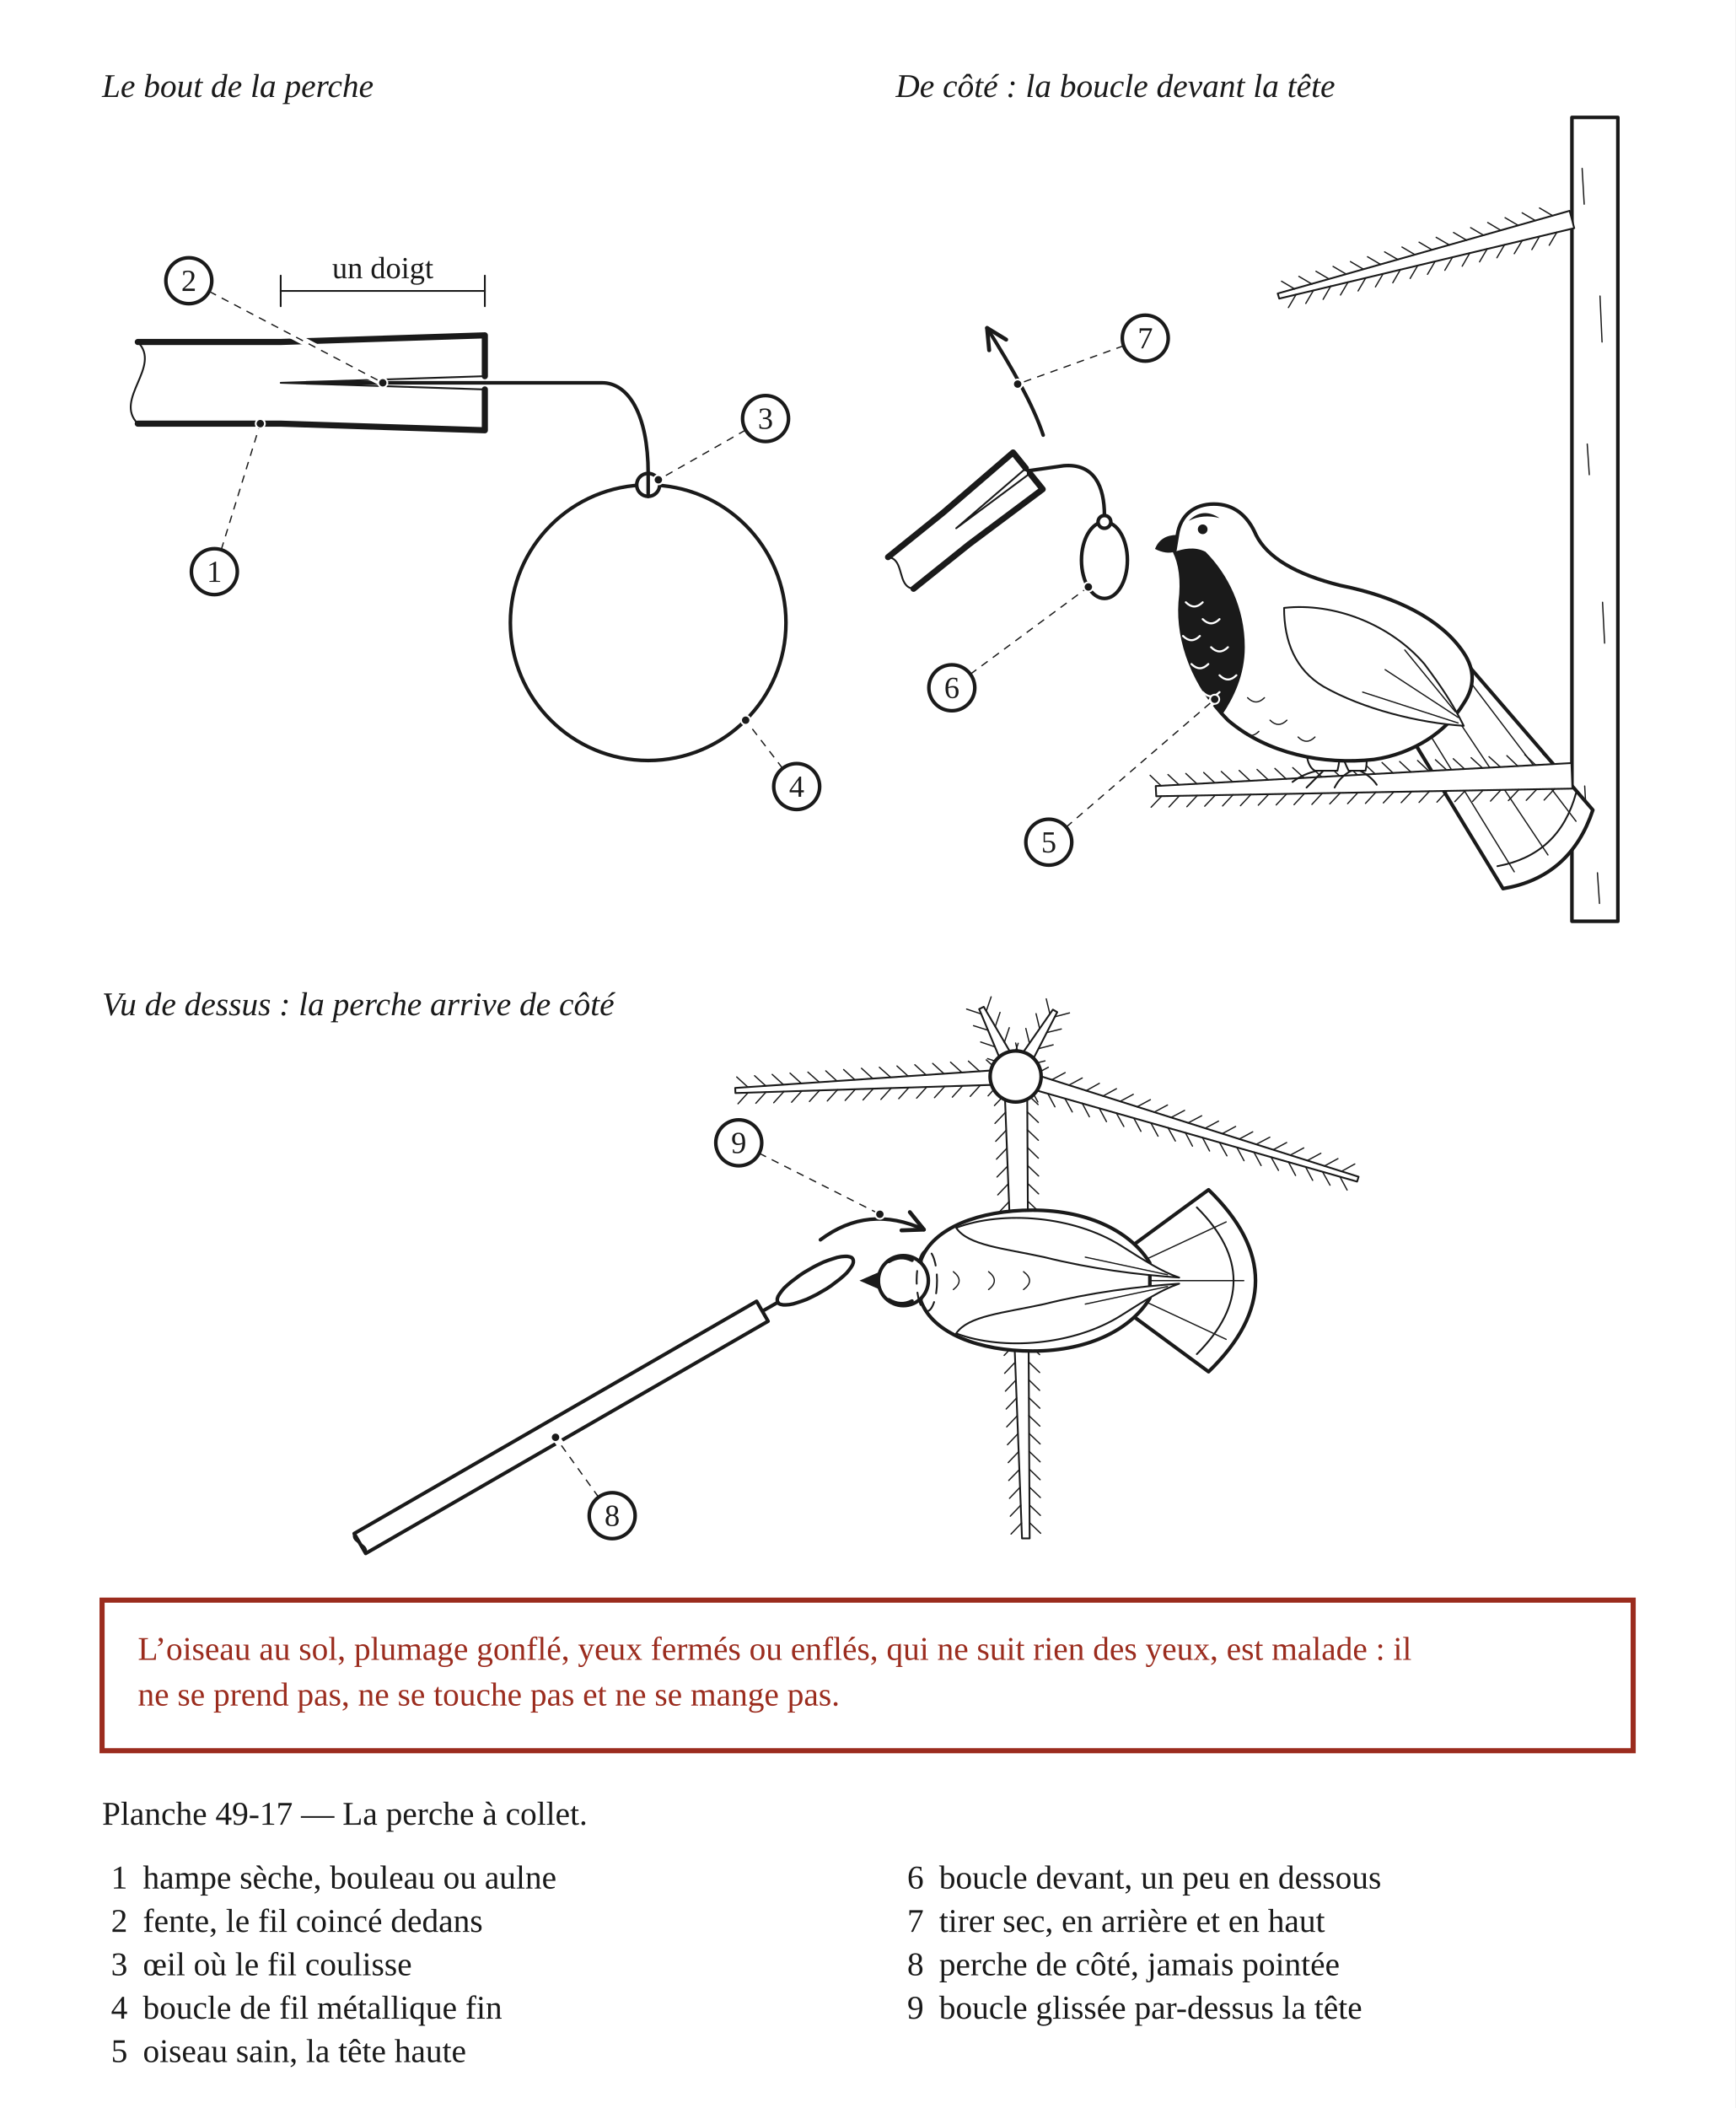
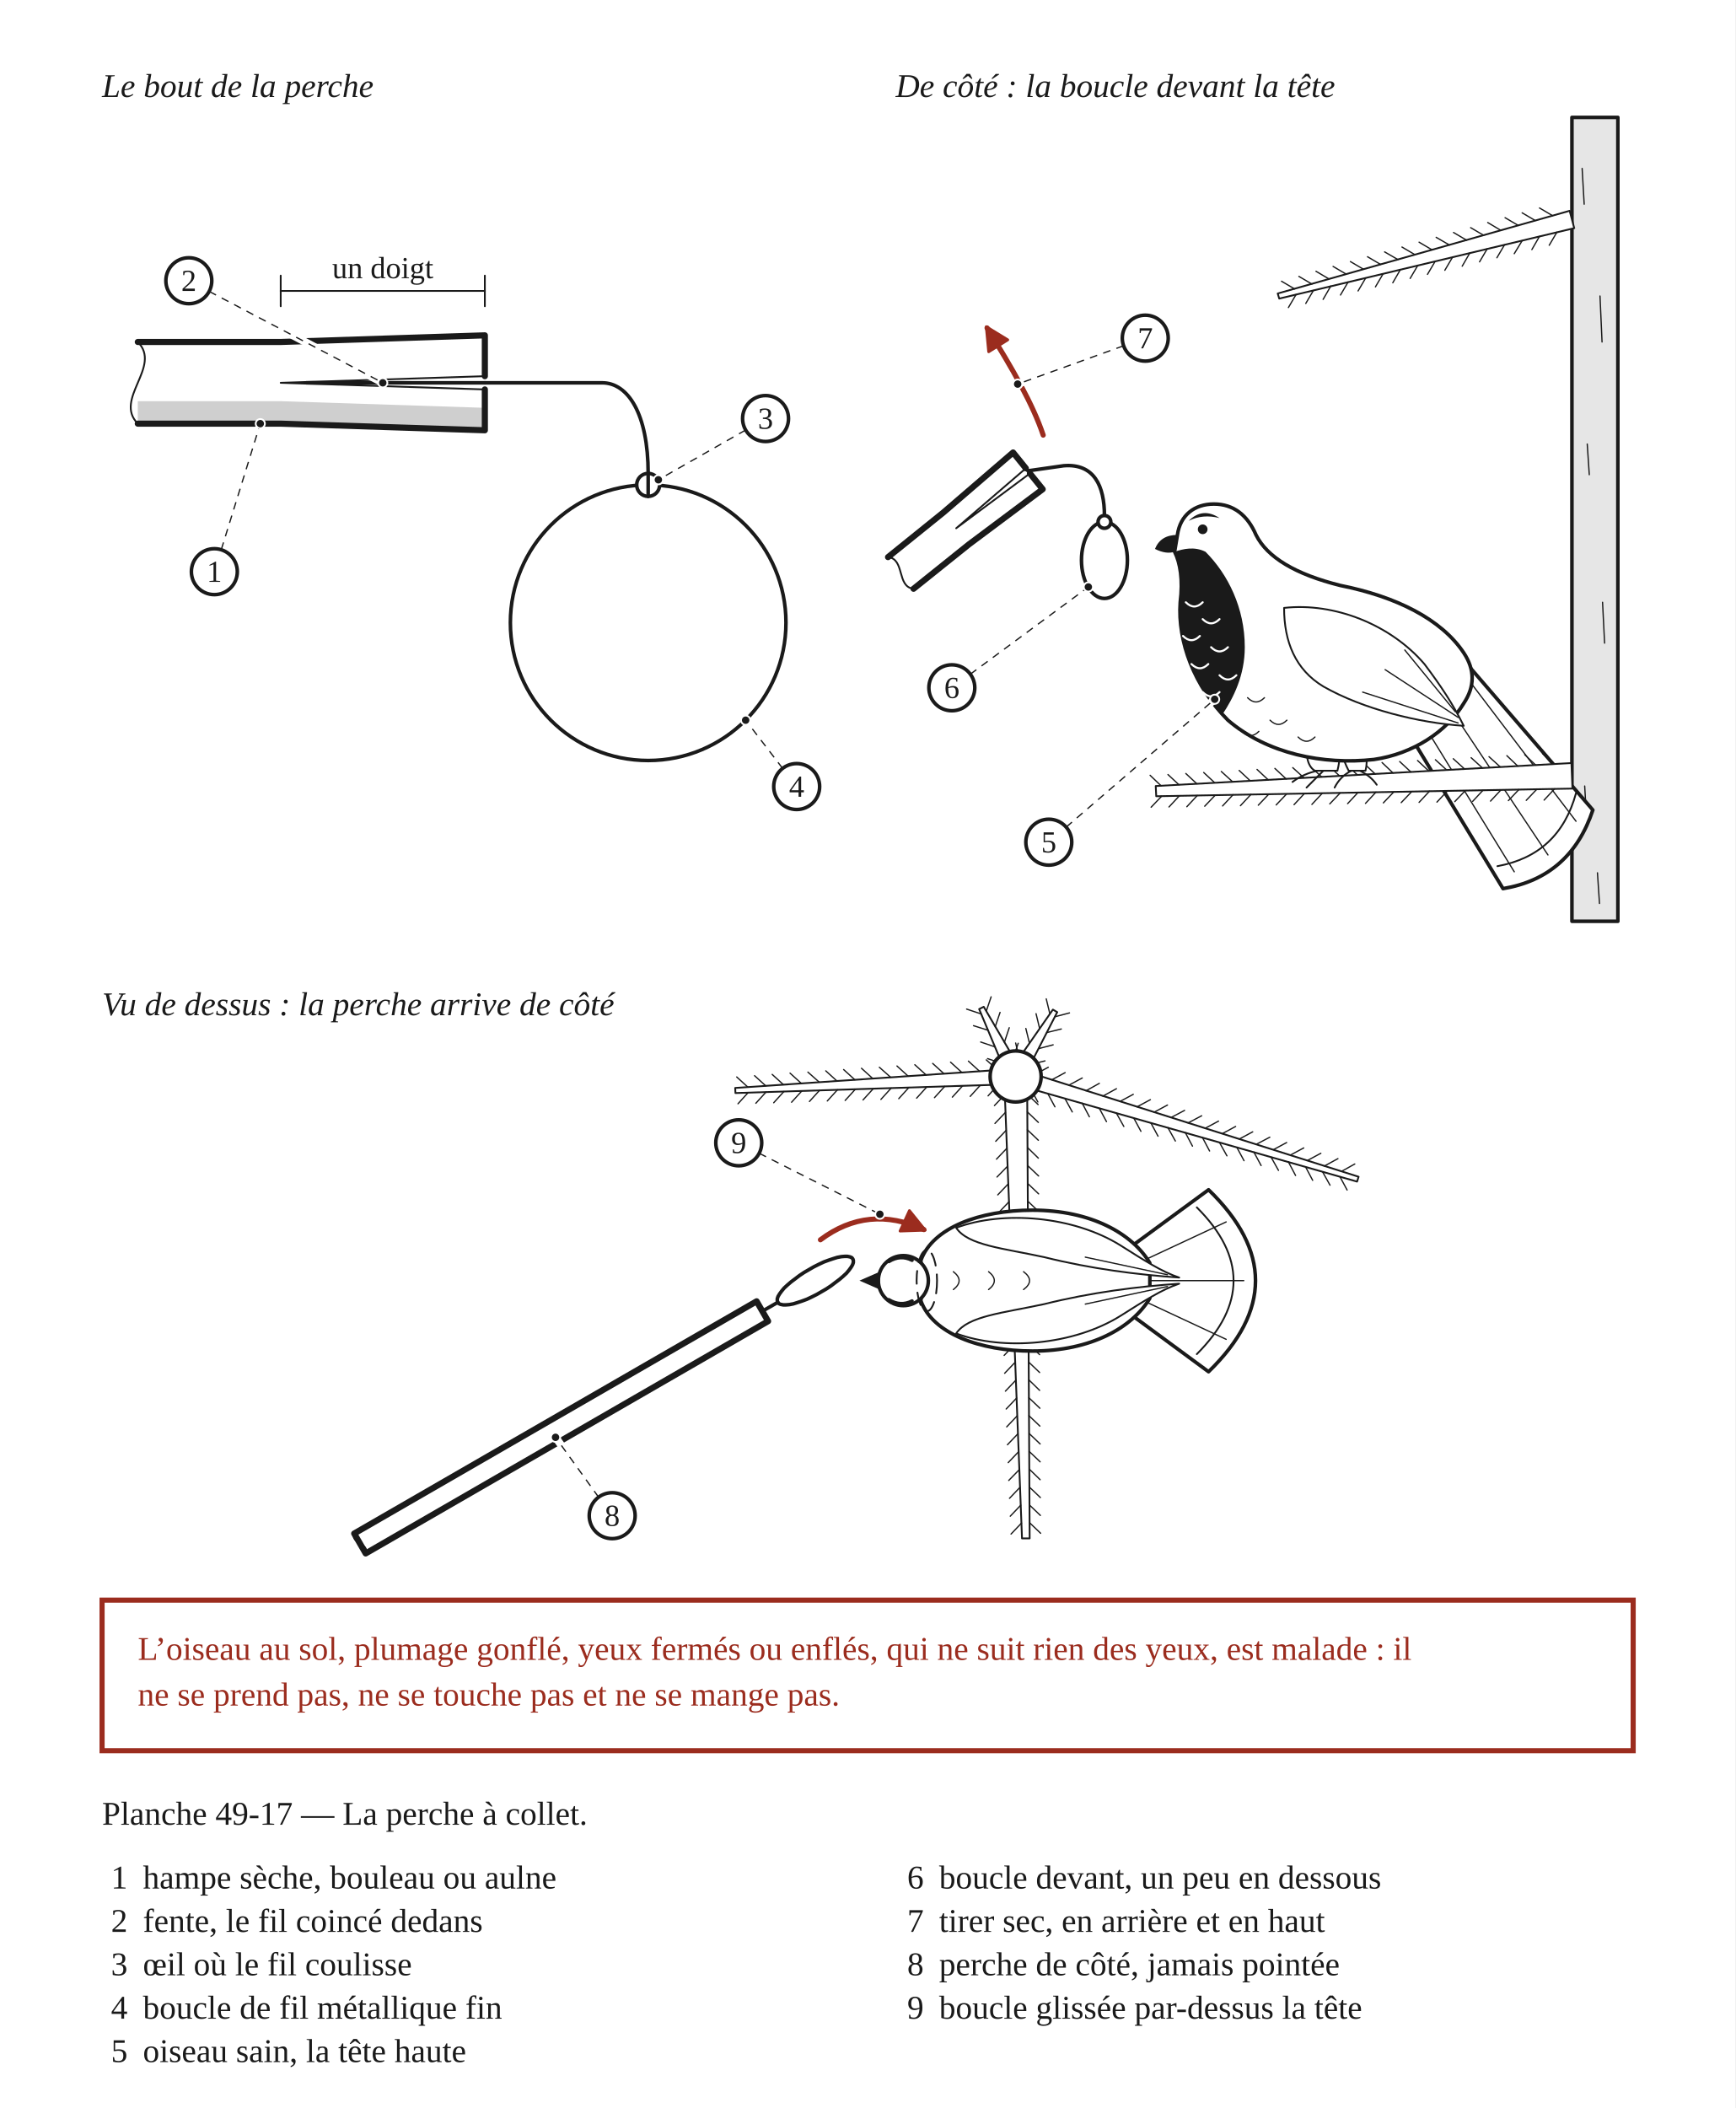
<svg xmlns="http://www.w3.org/2000/svg" width="680" height="826" viewBox="0 0 680 826" role="img">
  <defs>
-     <marker id="fl" viewBox="0 0 10 10" refX="9" refY="5" markerWidth="7" markerHeight="7" orient="auto-start-reverse">
-       <path d="M1 1 L9 5 L1 9" fill="none" stroke="#1A1A1A" stroke-width="1.6" stroke-linecap="round" stroke-linejoin="round" />
+     <marker id="fl-r" viewBox="0 0 10 10" refX="8.5" refY="5" markerWidth="5.5" markerHeight="5.5" orient="auto-start-reverse">
+       <path d="M1 1 L9 5 L1 9 Z" fill="#9B2C1E" stroke="#9B2C1E" stroke-width="1" stroke-linejoin="round" />
    </marker>
  </defs>
  <rect x="0" y="0" width="680" height="826" fill="#FFFFFF" />
  <text x="40" y="38" font-family="Georgia, 'Times New Roman', serif" font-size="13" font-style="italic" fill="#1A1A1A">Le bout de la perche</text>
  <g transform="translate(40 46)" data-vue="bout">
    <path d="M14 88 L70 88 L150 85.4 L150 101.4 L70 104 L150 106.6 L150 122.6 L70 120 L14 120 Z" fill="#FFFFFF" stroke="none" />
+     <path d="M14 111.2 L70 111.2 L150 113.8 L150 122.6 L70 120 L14 120 Z" fill="#CFCFCF" stroke="none" />
    <path d="M14 88 L70 88 L150 85.4 L150 101.4" fill="none" stroke="#1A1A1A" stroke-width="2.4" stroke-linejoin="round" stroke-linecap="round" />
    <path d="M150 106.6 L150 122.6 L70 120 L14 120" fill="none" stroke="#1A1A1A" stroke-width="2.4" stroke-linejoin="round" stroke-linecap="round" />
    <path d="M150 101.4 L70 104 L150 106.6" fill="none" stroke="#1A1A1A" stroke-width="0.7" stroke-linejoin="round" stroke-linecap="round" />
    <path d="M 14.0 88.0 C 23.6 97.6 4.4 110.4 14.0 120.0" fill="none" stroke="#1A1A1A" stroke-width="0.7" stroke-linejoin="round" stroke-linecap="round" />
    <line x1="80" y1="104" x2="150" y2="104" fill="none" stroke="#1A1A1A" stroke-width="1.4" stroke-linejoin="round" stroke-linecap="round" />
    <path d="M 150 104 L 196 104 C 206 104 214 116 214 139.5" fill="none" stroke="#1A1A1A" stroke-width="1.4" stroke-linejoin="round" stroke-linecap="round" />
    <circle cx="214" cy="198" r="54" fill="none" stroke="#1A1A1A" stroke-width="1.4" stroke-linejoin="round" stroke-linecap="round" />
    <circle cx="214" cy="144" r="4.5" fill="#FFFFFF" stroke="#1A1A1A" stroke-width="1.4" stroke-linejoin="round" stroke-linecap="round" />
    <line x1="214" y1="139.5" x2="214" y2="148.5" fill="none" stroke="#1A1A1A" stroke-width="1.4" stroke-linejoin="round" stroke-linecap="round" />
    <line x1="70" y1="68" x2="150" y2="68" fill="none" stroke="#1A1A1A" stroke-width="0.7" stroke-linejoin="round" stroke-linecap="round" />
    <line x1="70" y1="62" x2="70" y2="74" fill="none" stroke="#1A1A1A" stroke-width="0.7" stroke-linejoin="round" stroke-linecap="round" />
    <line x1="150" y1="62" x2="150" y2="74" fill="none" stroke="#1A1A1A" stroke-width="0.7" stroke-linejoin="round" stroke-linecap="round" />
    <text x="110" y="63" text-anchor="middle" font-family="Georgia, 'Times New Roman', serif" font-size="12" fill="#1A1A1A" stroke="#FFFFFF" stroke-width="3" stroke-linejoin="round" paint-order="stroke">un doigt</text>
  </g>
  <text x="351" y="38" font-family="Georgia, 'Times New Roman', serif" font-size="13" font-style="italic" fill="#1A1A1A">De côté : la boucle devant la tête</text>
  <g transform="translate(351 46)" data-vue="face">
-     <rect x="265" y="0" width="18" height="315" fill="#FFFFFF" stroke="#1A1A1A" stroke-width="1.4" stroke-linejoin="round" stroke-linecap="round" />
+     <rect x="265" y="0" width="18" height="315" fill="#E6E6E6" stroke="none" />
+     <rect x="265" y="0" width="18" height="315" fill="none" stroke="#1A1A1A" stroke-width="1.4" stroke-linejoin="round" stroke-linecap="round" />
    <path d="M 269 20 l 0.8 14 M 276 70 l 0.8 18 M 271 128 l 0.8 12 M 277 190 l 0.8 16 M 270 262 l 0.8 14 M 275 296 l 0.8 12" fill="none" stroke="#1A1A1A" stroke-width="0.5" stroke-linejoin="round" stroke-linecap="round" />
    <path d="M265.9 43.4 L150.3 71 L149.7 69 L264.1 36.6 Z" fill="#FFFFFF" stroke="#1A1A1A" stroke-width="0.7" stroke-linejoin="round" stroke-linecap="round" />
    <path d="M 259.1 45.0 L 256.1 50.1 M 257.4 38.5 L 252.3 35.5 M 252.3 46.6 L 249.3 51.8 M 250.6 40.4 L 245.5 37.4 M 245.5 48.3 L 242.4 53.4 M 243.9 42.3 L 238.8 39.3 M 238.6 49.9 L 235.6 55.0 M 237.2 44.3 L 232.0 41.2 M 231.8 51.5 L 228.8 56.6 M 230.4 46.2 L 225.3 43.2 M 225.0 53.1 L 222.0 58.3 M 223.7 48.1 L 218.6 45.1 M 218.2 54.8 L 215.2 59.9 M 217.0 50.0 L 211.8 47.0 M 211.4 56.4 L 208.4 61.5 M 210.2 51.9 L 205.1 48.9 M 204.6 58.0 L 201.6 63.1 M 203.5 53.8 L 198.4 50.8 M 197.8 59.6 L 194.8 64.8 M 196.8 55.7 L 191.6 52.7 M 191.0 61.3 L 188.0 66.4 M 190.0 57.6 L 184.9 54.6 M 184.2 62.9 L 181.2 68.0 M 183.3 59.5 L 178.2 56.5 M 177.3 64.5 L 174.3 69.6 M 176.5 61.4 L 171.4 58.4 M 170.5 66.1 L 167.5 71.3 M 169.8 63.3 L 164.7 60.3 M 163.7 67.8 L 160.7 72.9 M 163.1 65.3 L 158.0 62.3 M 156.9 69.4 L 153.9 74.5 M 156.3 67.2 L 151.2 64.2" fill="none" stroke="#1A1A1A" stroke-width="0.5" stroke-linejoin="round" stroke-linecap="round" />
    <path d="M 218.2 207.6 L 273.2 271.4 Q 264.4 297.8 238.0 302.2 L 200.6 240.6 Z" fill="#FFFFFF" stroke="#1A1A1A" stroke-width="1.4" stroke-linejoin="round" stroke-linecap="round" />
    <path d="M 266.6 264.8 Q 260.0 289.0 235.8 293.4" fill="none" stroke="#1A1A1A" stroke-width="0.7" stroke-linejoin="round" stroke-linecap="round" />
    <path d="M 224.8 220.8 L 266.6 275.8 M 216.0 229.6 L 255.6 289.0 M 207.2 238.4 L 242.4 295.6" fill="none" stroke="#1A1A1A" stroke-width="0.5" stroke-linejoin="round" stroke-linecap="round" />
    <path d="M265.2 263 L102.1 266 L101.9 262 L264.8 253 Z" fill="#FFFFFF" stroke="#1A1A1A" stroke-width="0.7" stroke-linejoin="round" stroke-linecap="round" />
    <path d="M 258.2 263.1 L 254.1 267.5 M 257.8 253.4 L 253.5 249.3 M 251.2 263.3 L 247.1 267.6 M 250.8 253.8 L 246.5 249.7 M 244.2 263.4 L 240.1 267.7 M 243.8 254.2 L 239.5 250.1 M 237.2 263.5 L 233.1 267.9 M 236.9 254.5 L 232.5 250.5 M 230.2 263.6 L 226.1 268.0 M 229.9 254.9 L 225.5 250.9 M 223.2 263.8 L 219.1 268.1 M 222.9 255.3 L 218.5 251.3 M 216.2 263.9 L 212.1 268.3 M 215.9 255.7 L 211.5 251.7 M 209.2 264.0 L 205.1 268.4 M 208.9 256.1 L 204.5 252.0 M 202.2 264.2 L 198.1 268.5 M 201.9 256.5 L 197.5 252.4 M 195.2 264.3 L 191.1 268.6 M 194.9 256.9 L 190.6 252.8 M 188.2 264.4 L 184.1 268.8 M 187.9 257.3 L 183.6 253.2 M 181.2 264.5 L 177.1 268.9 M 180.9 257.6 L 176.6 253.6 M 174.2 264.7 L 170.1 269.0 M 173.9 258.0 L 169.6 254.0 M 167.2 264.8 L 163.1 269.2 M 166.9 258.4 L 162.6 254.4 M 160.2 264.9 L 156.1 269.3 M 160.0 258.8 L 155.6 254.8 M 153.2 265.1 L 149.1 269.4 M 153.0 259.2 L 148.6 255.1 M 146.2 265.2 L 142.1 269.5 M 146.0 259.6 L 141.6 255.5 M 139.2 265.3 L 135.1 269.7 M 139.0 260.0 L 134.6 255.9 M 132.2 265.4 L 128.1 269.8 M 132.0 260.3 L 127.6 256.3 M 125.2 265.6 L 121.1 269.9 M 125.0 260.7 L 120.7 256.7 M 118.2 265.7 L 114.1 270.1 M 118.0 261.1 L 113.7 257.1 M 111.2 265.8 L 107.1 270.2 M 111.0 261.5 L 106.7 257.5 M 104.2 266.0 L 100.1 270.3 M 104.0 261.9 L 99.7 257.8" fill="none" stroke="#1A1A1A" stroke-width="0.5" stroke-linejoin="round" stroke-linecap="round" />
    <path d="M 162.1 245.0 C 159.9 250.5 162.1 254.9 164.3 256.0 L 173.1 256.0 C 174.2 251.6 174.2 248.3 173.1 245.0 Z" fill="#FFFFFF" stroke="#1A1A1A" stroke-width="0.7" stroke-linejoin="round" stroke-linecap="round" />
    <path d="M 175.3 245.0 C 174.2 249.4 176.4 253.8 177.5 256.0 L 184.1 256.0 C 185.2 251.6 184.1 248.3 183.0 245.0 Z" fill="#FFFFFF" stroke="#1A1A1A" stroke-width="0.7" stroke-linejoin="round" stroke-linecap="round" />
    <path d="M 110.4 163.6 C 111.5 155.9 117.0 151.5 124.7 151.5 C 132.4 151.5 137.9 155.9 141.2 163.6 C 145.6 172.4 156.6 179.0 174.2 183.4 C 196.2 187.8 213.8 196.6 222.6 209.8 C 227.0 216.4 227.0 223.0 222.6 229.6 C 216.0 240.6 202.8 249.4 187.4 251.6 C 167.6 253.8 145.6 249.4 130.2 236.2 C 117.0 223.0 110.4 205.4 111.5 190.0 C 112.6 181.2 111.5 174.6 109.3 170.2 Z" fill="#FFFFFF" stroke="#1A1A1A" stroke-width="1.4" stroke-linejoin="round" stroke-linecap="round" />
    <path d="M 110.4 163.6 Q 103.8 163.6 101.6 169.1 Q 106.0 171.3 109.3 170.2 Z" fill="#1A1A1A" stroke="none" />
    <circle cx="120.3" cy="161.4" r="1.9" fill="#1A1A1A" stroke="none" />
    <path d="M 114.8 158.1 Q 120.3 152.6 126.9 157.0 Q 120.3 155.3 114.8 158.1 Z" fill="#1A1A1A" stroke="none" />
    <path d="M 152.2 192.2 C 172.0 190.0 194.0 198.8 207.2 214.2 C 213.8 223.0 218.2 229.6 222.6 238.4 C 205.0 237.3 183.0 231.8 167.6 223.0 C 156.6 216.4 152.2 205.4 152.2 192.2 Z" fill="#FFFFFF" stroke="#1A1A1A" stroke-width="0.7" stroke-linejoin="round" stroke-linecap="round" />
    <path d="M 183.0 225.2 L 220.4 237.3 M 191.8 216.4 L 220.4 235.1 M 199.5 208.7 L 219.3 232.9" fill="none" stroke="#1A1A1A" stroke-width="0.5" stroke-linejoin="round" stroke-linecap="round" />
    <path d="M 109.3 170.2 C 111.5 174.6 112.6 181.2 111.5 190.0 C 110.4 205.4 117.0 223.0 128.0 234.0 C 132.4 227.4 136.8 218.6 136.8 207.6 C 136.8 192.2 130.2 179.0 121.4 170.2 C 117.0 168.0 112.6 169.1 109.3 170.2 Z" fill="#1A1A1A" stroke="none" />
    <path d="M 113.7 190.0 Q 117.0 193.3 120.3 190.0 M 120.3 196.6 Q 123.6 199.9 126.9 196.6 M 112.6 203.2 Q 115.9 206.5 119.2 203.2 M 123.6 207.6 Q 126.9 210.9 130.2 207.6 M 115.9 214.2 Q 119.2 217.5 122.5 214.2 M 126.9 218.6 Q 130.2 221.9 133.5 218.6 M 120.3 225.2 Q 123.6 228.5 126.9 225.2" fill="none" stroke="#FFFFFF" stroke-width="0.8" stroke-linecap="round" />
    <path d="M 137.9 227.4 Q 141.2 230.7 144.5 227.4 M 146.7 236.2 Q 150.0 239.5 153.3 236.2 M 135.7 240.6 Q 139.0 243.9 142.3 240.6 M 157.7 242.8 Q 161.0 246.1 164.3 242.8" fill="none" stroke="#1A1A1A" stroke-width="0.5" stroke-linejoin="round" stroke-linecap="round" />
    <path d="M 165.4 256.0 Q 159.9 257.1 155.5 260.4 M 167.6 256.0 Q 164.3 259.3 161.0 262.6 M 178.6 256.0 Q 174.2 258.2 172.0 262.6 M 181.9 256.0 Q 186.3 258.2 188.5 261.5" fill="none" stroke="#1A1A1A" stroke-width="0.7" stroke-linejoin="round" stroke-linecap="round" />
    <path d="M-3 172.3 L18.7 154.8 L46 131.3 L51 137.5 L23.7 161 L52.6 139.5 L57.6 145.7 L28.7 167.3 L7 184.7 Z" fill="#FFFFFF" stroke="none" />
    <path d="M-3 172.3 L18.7 154.8 L46 131.3 L51 137.5" fill="none" stroke="#1A1A1A" stroke-width="2.4" stroke-linejoin="round" stroke-linecap="round" />
    <path d="M52.6 139.5 L57.6 145.7 L28.7 167.3 L7 184.7" fill="none" stroke="#1A1A1A" stroke-width="2.4" stroke-linejoin="round" stroke-linecap="round" />
    <path d="M51 137.5 L23.7 161 L52.6 139.5" fill="none" stroke="#1A1A1A" stroke-width="0.7" stroke-linejoin="round" stroke-linecap="round" />
    <path d="M -3.0 172.3 C 3.7 173.0 0.3 184.0 7.0 184.7" fill="none" stroke="#1A1A1A" stroke-width="0.7" stroke-linejoin="round" stroke-linecap="round" />
    <path d="M 51.8 138.5 L 65.8 136.5 C 77.8 135.5 81.8 144.5 81.8 156" fill="none" stroke="#1A1A1A" stroke-width="1.4" stroke-linejoin="round" stroke-linecap="round" />
    <ellipse cx="81.8" cy="173.5" rx="9" ry="15" fill="none" stroke="#1A1A1A" stroke-width="1.4" stroke-linejoin="round" stroke-linecap="round" />
    <circle cx="81.8" cy="158.5" r="2.5" fill="#FFFFFF" stroke="#1A1A1A" stroke-width="1.4" stroke-linejoin="round" stroke-linecap="round" />
-     <path d="M 57.8 124.5 C 53.8 112.5 45.8 98.5 35.8 82.5" fill="none" stroke="#1A1A1A" stroke-width="1.4" stroke-linejoin="round" stroke-linecap="round" marker-end="url(#fl)" />
+     <path d="M 57.8 124.5 C 53.8 112.5 45.8 98.5 35.8 82.5" fill="none" stroke="#9B2C1E" stroke-width="2" stroke-linejoin="round" stroke-linecap="round" marker-end="url(#fl-r)" />
  </g>
  <text x="40" y="397.8" font-family="Georgia, 'Times New Roman', serif" font-size="13" font-style="italic" fill="#1A1A1A">Vu de dessus : la perche arrive de côté</text>
  <g transform="translate(40 405.8)" data-vue="dessus">
    <path d="M358.1 19 L248.2 22.5 L248.1 20.5 L357.9 13 Z" fill="#FFFFFF" stroke="#1A1A1A" stroke-width="0.7" stroke-linejoin="round" stroke-linecap="round" />
    <path d="M 351.2 19.2 L 347.2 23.6 M 350.9 13.5 L 346.5 9.5 M 344.2 19.4 L 340.2 23.8 M 343.9 14.0 L 339.5 10.0 M 337.2 19.7 L 333.2 24.1 M 336.9 14.4 L 332.5 10.4 M 330.2 19.9 L 326.2 24.3 M 329.9 14.9 L 325.5 10.9 M 323.2 20.1 L 319.2 24.5 M 322.9 15.4 L 318.5 11.4 M 316.2 20.3 L 312.2 24.7 M 315.9 15.9 L 311.5 11.9 M 309.2 20.6 L 305.2 25.0 M 309.0 16.3 L 304.6 12.4 M 302.2 20.8 L 298.2 25.2 M 302.0 16.8 L 297.6 12.8 M 295.2 21.0 L 291.2 25.4 M 295.0 17.3 L 290.6 13.3 M 288.2 21.2 L 284.2 25.6 M 288.0 17.8 L 283.6 13.8 M 281.2 21.4 L 277.2 25.8 M 281.0 18.2 L 276.6 14.3 M 274.2 21.7 L 270.2 26.1 M 274.0 18.7 L 269.6 14.7 M 267.2 21.9 L 263.2 26.3 M 267.0 19.2 L 262.6 15.2 M 260.2 22.1 L 256.2 26.5 M 260.1 19.7 L 255.7 15.7 M 253.2 22.3 L 249.2 26.7 M 253.1 20.2 L 248.7 16.2" fill="none" stroke="#1A1A1A" stroke-width="0.5" stroke-linejoin="round" stroke-linecap="round" />
    <path d="M358.9 13.1 L492.4 55.3 L491.8 57.2 L357.1 18.9 Z" fill="#FFFFFF" stroke="#1A1A1A" stroke-width="0.7" stroke-linejoin="round" stroke-linecap="round" />
    <path d="M 365.5 15.2 L 370.8 12.4 M 363.9 20.8 L 366.7 26.0 M 372.2 17.3 L 377.4 14.5 M 370.6 22.7 L 373.4 27.9 M 378.9 19.4 L 384.1 16.6 M 377.3 24.6 L 380.2 29.9 M 385.6 21.6 L 390.8 18.7 M 384.1 26.5 L 386.9 31.8 M 392.2 23.7 L 397.5 20.8 M 390.8 28.5 L 393.6 33.7 M 398.9 25.8 L 404.1 23.0 M 397.5 30.4 L 400.4 35.6 M 405.6 27.9 L 410.8 25.1 M 404.3 32.3 L 407.1 37.5 M 412.3 30.0 L 417.5 27.2 M 411.0 34.2 L 413.8 39.4 M 418.9 32.1 L 424.2 29.3 M 417.7 36.1 L 420.6 41.3 M 425.6 34.2 L 430.9 31.4 M 424.5 38.0 L 427.3 43.3 M 432.3 36.3 L 437.5 33.5 M 431.2 39.9 L 434.0 45.2 M 439.0 38.4 L 444.2 35.6 M 437.9 41.9 L 440.8 47.1 M 445.7 40.5 L 450.9 37.7 M 444.7 43.8 L 447.5 49.0 M 452.3 42.6 L 457.6 39.8 M 451.4 45.7 L 454.2 50.9 M 459.0 44.7 L 464.2 41.9 M 458.1 47.6 L 461.0 52.8 M 465.7 46.8 L 470.9 44.0 M 464.9 49.5 L 467.7 54.8 M 472.4 48.9 L 477.6 46.1 M 471.6 51.4 L 474.4 56.7 M 479.0 51.1 L 484.3 48.2 M 478.3 53.4 L 481.2 58.6 M 485.7 53.2 L 490.9 50.3 M 485.1 55.3 L 487.9 60.5" fill="none" stroke="#1A1A1A" stroke-width="0.5" stroke-linejoin="round" stroke-linecap="round" />
    <path d="M355.3 17.3 L343.7 -10.4 L345.5 -11.3 L360.7 14.7 Z" fill="#FFFFFF" stroke="#1A1A1A" stroke-width="0.7" stroke-linejoin="round" stroke-linecap="round" />
    <path d="M 352.6 10.9 L 347.0 9.0 M 357.1 8.6 L 359.0 3.0 M 349.9 4.4 L 344.3 2.5 M 353.6 2.6 L 355.5 -3.1 M 347.2 -2.1 L 341.5 -3.9 M 350.0 -3.5 L 351.9 -9.1 M 344.5 -8.5 L 338.8 -10.4 M 346.5 -9.6 L 348.4 -15.2" fill="none" stroke="#1A1A1A" stroke-width="0.5" stroke-linejoin="round" stroke-linecap="round" />
    <path d="M355.4 14.5 L372.6 -10.2 L374.3 -9.2 L360.6 17.5 Z" fill="#FFFFFF" stroke="#1A1A1A" stroke-width="0.7" stroke-linejoin="round" stroke-linecap="round" />
    <path d="M 359.4 8.7 L 358.0 2.9 M 363.8 11.3 L 369.5 9.9 M 363.4 2.9 L 362.0 -2.8 M 367.0 5.1 L 372.7 3.6 M 367.4 -2.8 L 366.0 -8.6 M 370.2 -1.2 L 375.9 -2.6 M 371.4 -8.6 L 370.0 -14.4 M 373.4 -7.4 L 379.1 -8.9" fill="none" stroke="#1A1A1A" stroke-width="0.5" stroke-linejoin="round" stroke-linecap="round" />
    <path d="M362.5 15.9 L363.5 197 L360.5 197 L353.5 16.1 Z" fill="#FFFFFF" stroke="#1A1A1A" stroke-width="0.7" stroke-linejoin="round" stroke-linecap="round" />
    <path d="M 362.5 22.9 L 366.8 27.0 M 353.8 23.1 L 349.7 27.4 M 362.6 29.9 L 366.9 34.0 M 354.0 30.1 L 349.9 34.4 M 362.6 36.9 L 366.9 41.0 M 354.3 37.1 L 350.2 41.4 M 362.7 43.9 L 366.9 48.0 M 354.6 44.1 L 350.5 48.4 M 362.7 50.9 L 367.0 55.0 M 354.9 51.1 L 350.7 55.4 M 362.7 57.9 L 367.0 62.0 M 355.1 58.1 L 351.0 62.4 M 362.8 64.9 L 367.1 69.0 M 355.4 65.1 L 351.3 69.4 M 362.8 71.9 L 367.1 76.0 M 355.7 72.1 L 351.6 76.4 M 362.8 78.9 L 367.1 83.0 M 355.9 79.1 L 351.8 83.4 M 362.9 85.9 L 367.2 90.0 M 356.2 86.1 L 352.1 90.3 M 362.9 92.9 L 367.2 97.0 M 356.5 93.1 L 352.4 97.3 M 363.0 99.9 L 367.3 104.0 M 356.7 100.0 L 352.6 104.3 M 363.0 106.9 L 367.3 111.0 M 357.0 107.0 L 352.9 111.3 M 363.0 113.9 L 367.3 118.0 M 357.3 114.0 L 353.2 118.3 M 363.1 120.9 L 367.4 125.0 M 357.6 121.0 L 353.5 125.3 M 363.1 127.9 L 367.4 132.0 M 357.8 128.0 L 353.7 132.3 M 363.2 134.9 L 367.4 139.0 M 358.1 135.0 L 354.0 139.3 M 363.2 141.9 L 367.5 146.0 M 358.4 142.0 L 354.3 146.3 M 363.2 148.9 L 367.5 153.0 M 358.6 149.0 L 354.5 153.3 M 363.3 155.9 L 367.6 160.0 M 358.9 156.0 L 354.8 160.3 M 363.3 162.9 L 367.6 167.0 M 359.2 163.0 L 355.1 167.3 M 363.4 169.9 L 367.6 174.0 M 359.5 170.0 L 355.3 174.3 M 363.4 176.9 L 367.7 181.0 M 359.7 177.0 L 355.6 181.3 M 363.4 183.9 L 367.7 188.0 M 360.0 184.0 L 355.9 188.3 M 363.5 190.9 L 367.8 195.0 M 360.3 191.0 L 356.2 195.3" fill="none" stroke="#1A1A1A" stroke-width="0.5" stroke-linejoin="round" stroke-linecap="round" />
    <circle cx="358" cy="16" r="10" fill="#FFFFFF" stroke="#1A1A1A" stroke-width="1.4" stroke-linejoin="round" stroke-linecap="round" />
    <path d="M 399.1 85.7 L 433.6 60.4 Q 470.4 96.0 433.6 131.7 L 399.1 106.3 Z" fill="#FFFFFF" stroke="#1A1A1A" stroke-width="1.4" stroke-linejoin="round" stroke-linecap="round" />
    <path d="M 429.0 67.3 Q 457.8 96.0 429.0 124.8" fill="none" stroke="#1A1A1A" stroke-width="0.7" stroke-linejoin="round" stroke-linecap="round" />
    <path d="M 406.0 89.1 L 440.5 73.0 M 406.0 96.0 L 447.4 96.0 M 406.0 102.9 L 440.5 119.0" fill="none" stroke="#1A1A1A" stroke-width="0.5" stroke-linejoin="round" stroke-linecap="round" />
    <path d="M 320.9 88.0 C 325.5 75.3 343.9 68.4 364.6 68.4 C 387.6 68.4 403.7 77.6 410.6 89.1 L 410.6 102.9 C 403.7 114.4 387.6 123.6 364.6 123.6 C 343.9 123.6 325.5 116.7 320.9 104.0 Z" fill="#FFFFFF" stroke="#1A1A1A" stroke-width="1.4" stroke-linejoin="round" stroke-linecap="round" />
    <path d="M 334.7 75.3 C 353.1 68.4 380.7 70.7 399.1 82.2 C 408.3 88.0 415.2 92.5 422.1 94.8 C 406.0 93.7 387.6 91.4 369.2 86.8 C 353.1 83.3 339.3 82.2 334.7 75.3 Z" fill="#FFFFFF" stroke="#1A1A1A" stroke-width="0.7" stroke-linejoin="round" stroke-linecap="round" />
    <path d="M 334.7 116.7 C 353.1 123.6 380.7 121.3 399.1 109.8 C 408.3 104.0 415.2 99.5 422.1 97.2 C 406.0 98.3 387.6 100.6 369.2 105.2 C 353.1 108.7 339.3 109.8 334.7 116.7 Z" fill="#FFFFFF" stroke="#1A1A1A" stroke-width="0.7" stroke-linejoin="round" stroke-linecap="round" />
    <path d="M 385.3 86.8 L 417.5 93.7 M 385.3 105.2 L 417.5 98.3" fill="none" stroke="#1A1A1A" stroke-width="0.5" stroke-linejoin="round" stroke-linecap="round" />
    <path d="M 333.6 92.5 Q 338.1 96.0 333.6 99.5 M 347.4 92.5 Q 351.9 96.0 347.4 99.5 M 361.1 92.5 Q 365.8 96.0 361.1 99.5" fill="none" stroke="#1A1A1A" stroke-width="0.5" stroke-linejoin="round" stroke-linecap="round" />
    <circle cx="314" cy="96" r="9.8" fill="#FFFFFF" stroke="#1A1A1A" stroke-width="1.4" stroke-linejoin="round" stroke-linecap="round" />
    <path d="M 304.8 92.5 L 296.8 96.0 L 304.8 99.5 Z" fill="#1A1A1A" stroke="none" />
    <path d="M 308.3 88.5 Q 312.9 85.7 317.4 88.0 M 308.3 103.5 Q 312.9 106.3 317.4 104.0" fill="none" stroke="#1A1A1A" stroke-width="1.4" stroke-linejoin="round" stroke-linecap="round" />
    <ellipse cx="323.2" cy="96" rx="4" ry="12" fill="none" stroke="#1A1A1A" stroke-width="0.7" stroke-linejoin="round" stroke-linecap="round" stroke-dasharray="5 3.5" />
    <path d="M294.2 87.5 L294.4 88.1 L294.4 88.9 L294.1 89.8 L293.5 90.8 L292.7 91.9 L291.7 93.1 L290.4 94.3 L289 95.5 L287.4 96.7 L285.7 98 L283.9 99.2 L282 100.3 L280.1 101.4 L278.1 102.4 L276.2 103.3 L274.3 104 L272.5 104.6 L270.9 105.1 L269.3 105.4 L268 105.5 L266.9 105.5 L265.9 105.3 L265.2 105 L264.8 104.5 L264.6 103.9 L264.6 103.1 L264.9 102.2 L265.5 101.2 L266.3 100.1 L267.3 98.9 L268.6 97.7 L270 96.5 L271.6 95.3 L273.3 94 L275.1 92.8 L277 91.7 L278.9 90.6 L280.9 89.6 L282.8 88.7 L284.7 88 L286.5 87.4 L288.1 86.9 L289.7 86.6 L291 86.5 L292.1 86.5 L293.1 86.7 L293.8 87 Z" fill="none" stroke="#1A1A1A" stroke-width="1.4" stroke-linejoin="round" stroke-linecap="round" />
    <line x1="258.7" y1="108" x2="264.8" y2="104.5" fill="none" stroke="#1A1A1A" stroke-width="1.4" stroke-linejoin="round" stroke-linecap="round" />
-     <path d="M103.3 202.9 L261 111.9 L256.5 104.1 L98.8 195.1 Z" fill="#FFFFFF" stroke="#1A1A1A" stroke-width="1.4" stroke-linejoin="round" stroke-linecap="round" />
+     <path d="M103.3 202.9 L261 111.9 L256.5 104.1 L98.8 195.1 Z" fill="#FFFFFF" stroke="#1A1A1A" stroke-width="2.4" stroke-linejoin="round" stroke-linecap="round" />
    <path d="M 103.3 202.9 C 104.8 199.0 97.4 199.0 98.8 195.1" fill="none" stroke="#1A1A1A" stroke-width="0.7" stroke-linejoin="round" stroke-linecap="round" />
-     <path d="M 281.5 80 Q 300.2 66 322.05 76" fill="none" stroke="#1A1A1A" stroke-width="1.4" stroke-linejoin="round" stroke-linecap="round" marker-end="url(#fl)" />
+     <path d="M 281.5 80 Q 300.2 66 322.05 76" fill="none" stroke="#9B2C1E" stroke-width="2" stroke-linejoin="round" stroke-linecap="round" marker-end="url(#fl-r)" />
  </g>
  <line x1="86.7" y1="215.4" x2="102" y2="166" fill="none" stroke="#FFFFFF" stroke-width="3" stroke-linecap="round" />
  <line x1="86.7" y1="215.4" x2="102" y2="166" fill="none" stroke="#1A1A1A" stroke-width="0.5" stroke-dasharray="3 2.5" />
  <circle cx="102" cy="166" r="1.8" fill="#1A1A1A" stroke="#FFFFFF" stroke-width="0.7" />
  <circle cx="84" cy="224" r="9" fill="#FFFFFF" stroke="#1A1A1A" stroke-width="1.4" data-vue="bout" />
  <text x="84" y="228" text-anchor="middle" font-family="Georgia, 'Times New Roman', serif" font-size="12" fill="#1A1A1A">1</text>
  <line x1="82" y1="114.2" x2="150" y2="150" fill="none" stroke="#FFFFFF" stroke-width="3" stroke-linecap="round" />
  <line x1="82" y1="114.2" x2="150" y2="150" fill="none" stroke="#1A1A1A" stroke-width="0.5" stroke-dasharray="3 2.5" />
  <circle cx="150" cy="150" r="1.8" fill="#1A1A1A" stroke="#FFFFFF" stroke-width="0.7" />
  <circle cx="74" cy="110" r="9" fill="#FFFFFF" stroke="#1A1A1A" stroke-width="1.4" data-vue="bout" />
  <text x="74" y="114" text-anchor="middle" font-family="Georgia, 'Times New Roman', serif" font-size="12" fill="#1A1A1A">2</text>
  <line x1="292.2" y1="168.5" x2="258" y2="188" fill="none" stroke="#FFFFFF" stroke-width="3" stroke-linecap="round" />
  <line x1="292.2" y1="168.5" x2="258" y2="188" fill="none" stroke="#1A1A1A" stroke-width="0.5" stroke-dasharray="3 2.5" />
  <circle cx="258" cy="188" r="1.8" fill="#1A1A1A" stroke="#FFFFFF" stroke-width="0.7" />
  <circle cx="300" cy="164" r="9" fill="#FFFFFF" stroke="#1A1A1A" stroke-width="1.4" data-vue="bout" />
  <text x="300" y="168" text-anchor="middle" font-family="Georgia, 'Times New Roman', serif" font-size="12" fill="#1A1A1A">3</text>
  <line x1="306.7" y1="301.1" x2="292.2" y2="282.2" fill="none" stroke="#FFFFFF" stroke-width="3" stroke-linecap="round" />
  <line x1="306.7" y1="301.1" x2="292.2" y2="282.2" fill="none" stroke="#1A1A1A" stroke-width="0.5" stroke-dasharray="3 2.5" />
  <circle cx="292.2" cy="282.2" r="1.8" fill="#1A1A1A" stroke="#FFFFFF" stroke-width="0.7" />
  <circle cx="312.2" cy="308.2" r="9" fill="#FFFFFF" stroke="#1A1A1A" stroke-width="1.4" data-vue="bout" />
  <text x="312.2" y="312.2" text-anchor="middle" font-family="Georgia, 'Times New Roman', serif" font-size="12" fill="#1A1A1A">4</text>
  <line x1="417.8" y1="324.1" x2="476" y2="274" fill="none" stroke="#FFFFFF" stroke-width="3" stroke-linecap="round" />
  <line x1="417.8" y1="324.1" x2="476" y2="274" fill="none" stroke="#1A1A1A" stroke-width="0.5" stroke-dasharray="3 2.5" />
  <circle cx="476" cy="274" r="1.8" fill="#1A1A1A" stroke="#FFFFFF" stroke-width="0.7" />
  <circle cx="411" cy="330" r="9" fill="#FFFFFF" stroke="#1A1A1A" stroke-width="1.4" data-vue="face" />
  <text x="411" y="334" text-anchor="middle" font-family="Georgia, 'Times New Roman', serif" font-size="12" fill="#1A1A1A">5</text>
  <line x1="380.2" y1="264.2" x2="426.5" y2="230" fill="none" stroke="#FFFFFF" stroke-width="3" stroke-linecap="round" />
  <line x1="380.2" y1="264.2" x2="426.5" y2="230" fill="none" stroke="#1A1A1A" stroke-width="0.5" stroke-dasharray="3 2.5" />
  <circle cx="426.5" cy="230" r="1.8" fill="#1A1A1A" stroke="#FFFFFF" stroke-width="0.7" />
  <circle cx="373" cy="269.5" r="9" fill="#FFFFFF" stroke="#1A1A1A" stroke-width="1.4" data-vue="face" />
  <text x="373" y="273.5" text-anchor="middle" font-family="Georgia, 'Times New Roman', serif" font-size="12" fill="#1A1A1A">6</text>
  <line x1="440.3" y1="135.5" x2="398.8" y2="150.5" fill="none" stroke="#FFFFFF" stroke-width="3" stroke-linecap="round" />
  <line x1="440.3" y1="135.5" x2="398.8" y2="150.5" fill="none" stroke="#1A1A1A" stroke-width="0.5" stroke-dasharray="3 2.5" />
  <circle cx="398.8" cy="150.5" r="1.8" fill="#1A1A1A" stroke="#FFFFFF" stroke-width="0.7" />
  <circle cx="448.8" cy="132.5" r="9" fill="#FFFFFF" stroke="#1A1A1A" stroke-width="1.4" data-vue="face" />
  <text x="448.8" y="136.5" text-anchor="middle" font-family="Georgia, 'Times New Roman', serif" font-size="12" fill="#1A1A1A">7</text>
  <line x1="234.6" y1="586.7" x2="217.7" y2="563.2" fill="none" stroke="#FFFFFF" stroke-width="3" stroke-linecap="round" />
  <line x1="234.6" y1="586.7" x2="217.7" y2="563.2" fill="none" stroke="#1A1A1A" stroke-width="0.5" stroke-dasharray="3 2.5" />
  <circle cx="217.7" cy="563.2" r="1.8" fill="#1A1A1A" stroke="#FFFFFF" stroke-width="0.7" />
  <circle cx="239.9" cy="593.9" r="9" fill="#FFFFFF" stroke="#1A1A1A" stroke-width="1.4" data-vue="dessus" />
  <text x="239.9" y="597.9" text-anchor="middle" font-family="Georgia, 'Times New Roman', serif" font-size="12" fill="#1A1A1A">8</text>
  <line x1="297.5" y1="451.9" x2="344.8" y2="475.8" fill="none" stroke="#FFFFFF" stroke-width="3" stroke-linecap="round" />
  <line x1="297.5" y1="451.9" x2="344.8" y2="475.8" fill="none" stroke="#1A1A1A" stroke-width="0.5" stroke-dasharray="3 2.5" />
  <circle cx="344.8" cy="475.8" r="1.8" fill="#1A1A1A" stroke="#FFFFFF" stroke-width="0.7" />
  <circle cx="289.5" cy="447.8" r="9" fill="#FFFFFF" stroke="#1A1A1A" stroke-width="1.4" data-vue="dessus" />
  <text x="289.5" y="451.8" text-anchor="middle" font-family="Georgia, 'Times New Roman', serif" font-size="12" fill="#1A1A1A">9</text>
  <rect x="40" y="627" width="600" height="59" fill="none" stroke="#9B2C1E" stroke-width="2" />
  <text x="54" y="650.4" font-family="Georgia, 'Times New Roman', serif" font-size="13" fill="#9B2C1E">L’oiseau au sol, plumage gonflé, yeux fermés ou enflés, qui ne suit rien des yeux, est malade : il</text>
  <text x="54" y="668.3" font-family="Georgia, 'Times New Roman', serif" font-size="13" fill="#9B2C1E">ne se prend pas, ne se touche pas et ne se mange pas.</text>
  <text x="40" y="715" font-family="Georgia, 'Times New Roman', serif" font-size="13" fill="#1A1A1A">Planche 49-17 — La perche à collet.</text>
  <text x="50" y="740" text-anchor="end" font-family="Georgia, 'Times New Roman', serif" font-size="13" fill="#1A1A1A">1</text>
  <text x="56" y="740" font-family="Georgia, 'Times New Roman', serif" font-size="13" fill="#1A1A1A">hampe sèche, bouleau ou aulne</text>
  <text x="50" y="757" text-anchor="end" font-family="Georgia, 'Times New Roman', serif" font-size="13" fill="#1A1A1A">2</text>
  <text x="56" y="757" font-family="Georgia, 'Times New Roman', serif" font-size="13" fill="#1A1A1A">fente, le fil coincé dedans</text>
  <text x="50" y="774" text-anchor="end" font-family="Georgia, 'Times New Roman', serif" font-size="13" fill="#1A1A1A">3</text>
  <text x="56" y="774" font-family="Georgia, 'Times New Roman', serif" font-size="13" fill="#1A1A1A">œil où le fil coulisse</text>
  <text x="50" y="791" text-anchor="end" font-family="Georgia, 'Times New Roman', serif" font-size="13" fill="#1A1A1A">4</text>
  <text x="56" y="791" font-family="Georgia, 'Times New Roman', serif" font-size="13" fill="#1A1A1A">boucle de fil métallique fin</text>
  <text x="50" y="808" text-anchor="end" font-family="Georgia, 'Times New Roman', serif" font-size="13" fill="#1A1A1A">5</text>
  <text x="56" y="808" font-family="Georgia, 'Times New Roman', serif" font-size="13" fill="#1A1A1A">oiseau sain, la tête haute</text>
  <text x="362" y="740" text-anchor="end" font-family="Georgia, 'Times New Roman', serif" font-size="13" fill="#1A1A1A">6</text>
  <text x="368" y="740" font-family="Georgia, 'Times New Roman', serif" font-size="13" fill="#1A1A1A">boucle devant, un peu en dessous</text>
  <text x="362" y="757" text-anchor="end" font-family="Georgia, 'Times New Roman', serif" font-size="13" fill="#1A1A1A">7</text>
  <text x="368" y="757" font-family="Georgia, 'Times New Roman', serif" font-size="13" fill="#1A1A1A">tirer sec, en arrière et en haut</text>
  <text x="362" y="774" text-anchor="end" font-family="Georgia, 'Times New Roman', serif" font-size="13" fill="#1A1A1A">8</text>
  <text x="368" y="774" font-family="Georgia, 'Times New Roman', serif" font-size="13" fill="#1A1A1A">perche de côté, jamais pointée</text>
  <text x="362" y="791" text-anchor="end" font-family="Georgia, 'Times New Roman', serif" font-size="13" fill="#1A1A1A">9</text>
  <text x="368" y="791" font-family="Georgia, 'Times New Roman', serif" font-size="13" fill="#1A1A1A">boucle glissée par-dessus la tête</text>
</svg>
